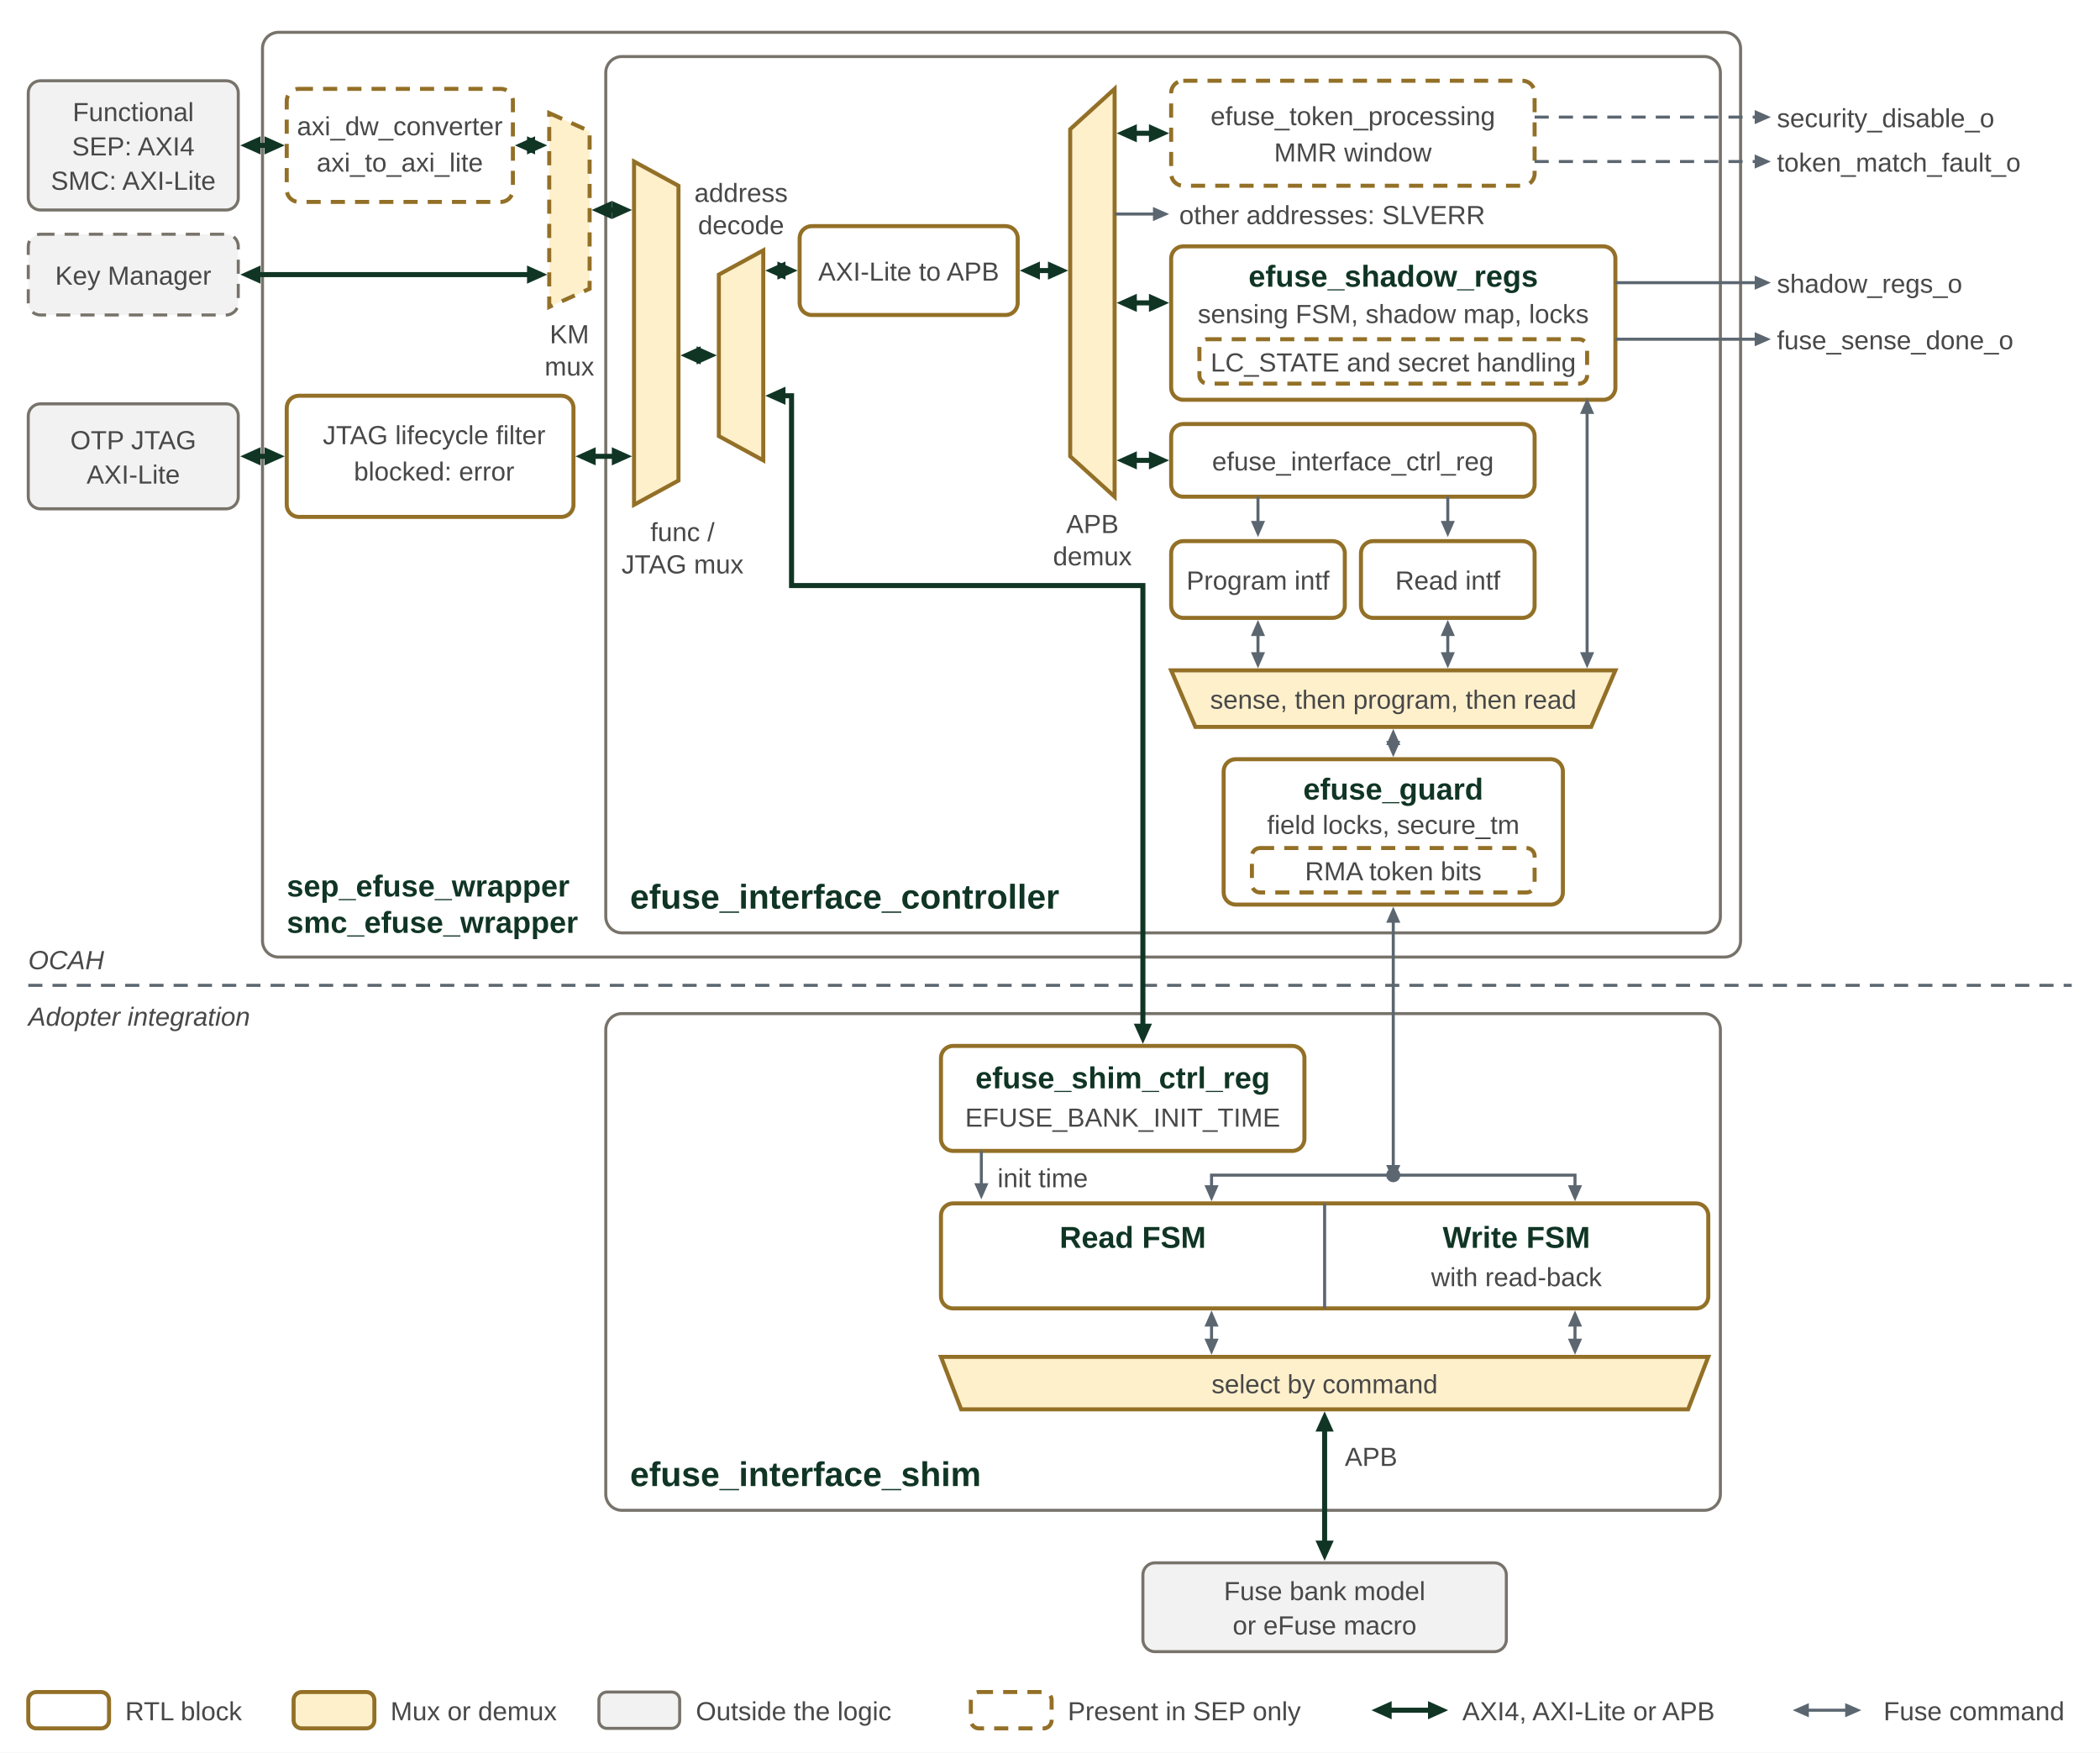
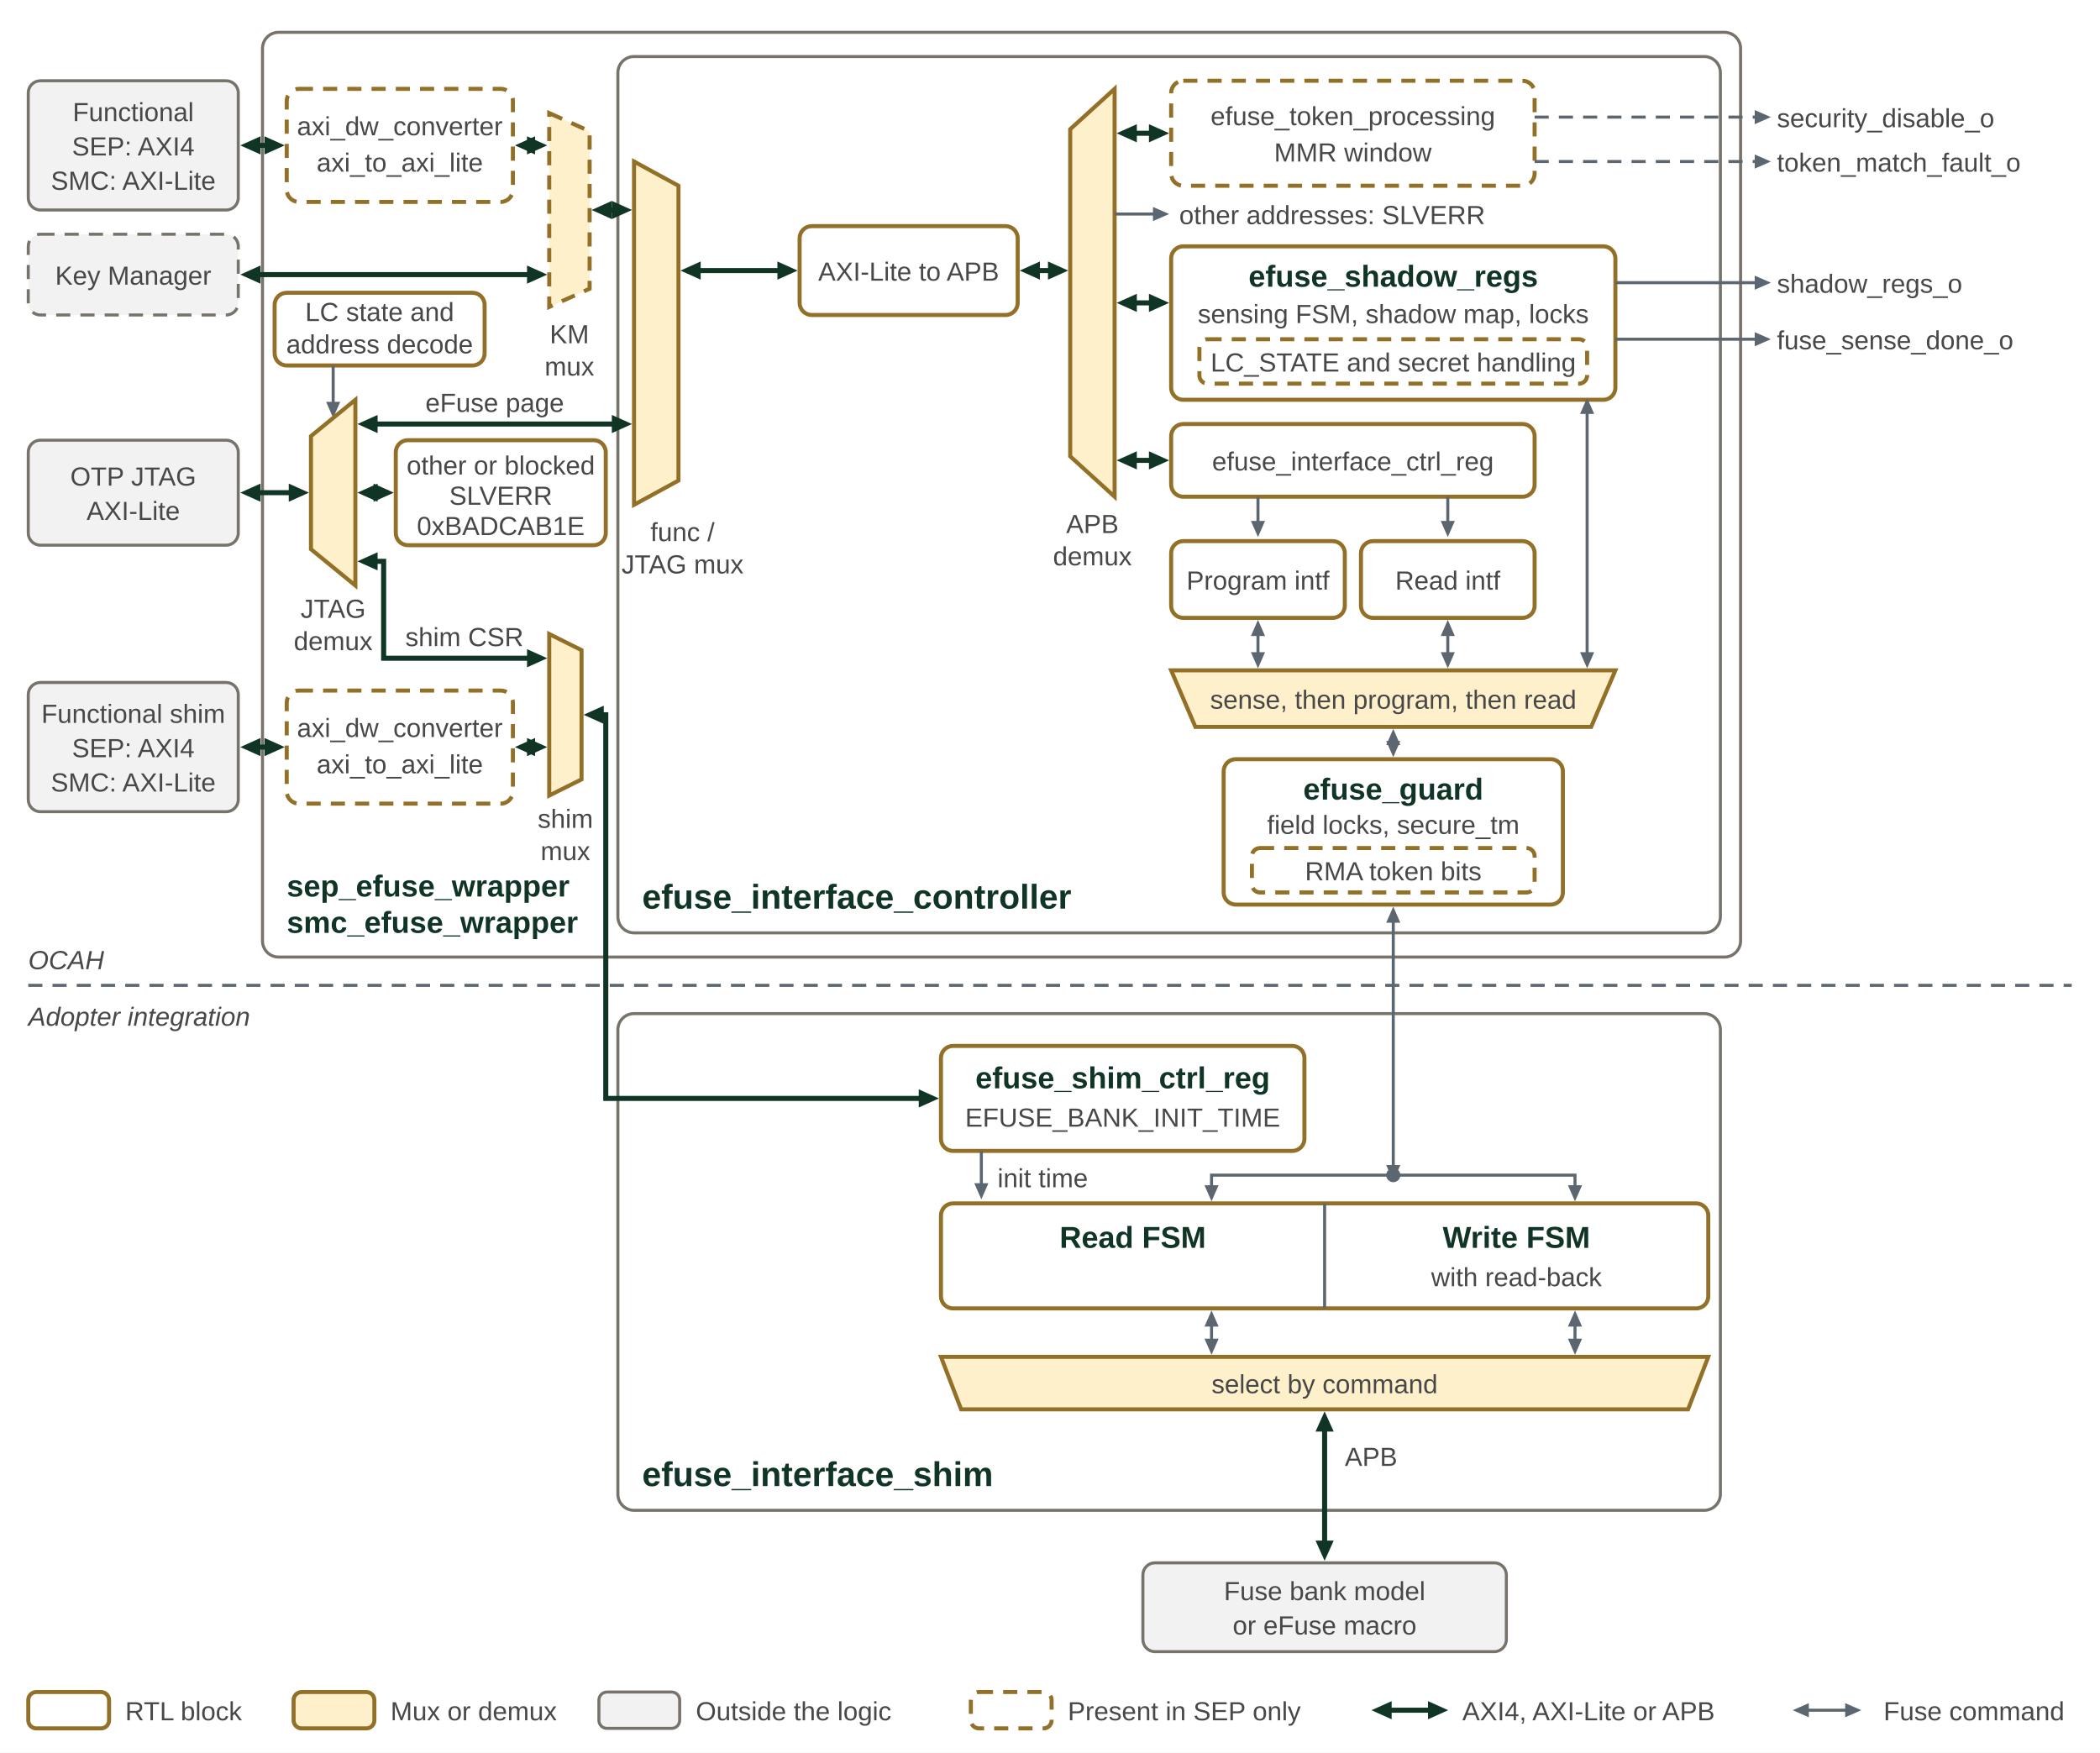
<svg xmlns="http://www.w3.org/2000/svg" width="1040" height="868" viewBox="0 0 1040 868" role="img" aria-labelledby="title desc">
  <defs>
    <marker id="ae" markerUnits="userSpaceOnUse" markerWidth="10" markerHeight="9" refX="7" refY="4.5" orient="auto">
      <path d="M0,0 L10,4.5 L0,9 Z" fill="#103525" />
    </marker>
    <marker id="as" markerUnits="userSpaceOnUse" markerWidth="10" markerHeight="9" refX="3" refY="4.5" orient="auto">
      <path d="M10,0 L0,4.5 L10,9 Z" fill="#103525" />
    </marker>
    <marker id="ge" markerUnits="userSpaceOnUse" markerWidth="8" markerHeight="7" refX="5" refY="3.5" orient="auto">
      <path d="M0,0 L8,3.5 L0,7 Z" fill="#5b6670" />
    </marker>
    <marker id="gs" markerUnits="userSpaceOnUse" markerWidth="8" markerHeight="7" refX="3" refY="3.5" orient="auto">
      <path d="M8,0 L0,3.5 L8,7 Z" fill="#5b6670" />
    </marker>
    <marker id="je" markerUnits="userSpaceOnUse" markerWidth="8" markerHeight="7" refX="5" refY="3.5" orient="auto">
      <path d="M0,0 L8,3.5 L0,7 Z" fill="#42759b" />
    </marker>
    <marker id="js" markerUnits="userSpaceOnUse" markerWidth="8" markerHeight="7" refX="3" refY="3.5" orient="auto">
      <path d="M8,0 L0,3.5 L8,7 Z" fill="#42759b" />
    </marker>
    <marker id="m-smu" markerUnits="userSpaceOnUse" markerWidth="8" markerHeight="7" refX="5" refY="3.5" orient="auto">
      <path d="M0,0 L8,3.5 L0,7 Z" fill="#103525" />
    </marker>
    <marker id="m-ref" markerUnits="userSpaceOnUse" markerWidth="8" markerHeight="7" refX="5" refY="3.5" orient="auto">
      <path d="M0,0 L8,3.5 L0,7 Z" fill="#2f7f79" />
    </marker>
    <marker id="m-per" markerUnits="userSpaceOnUse" markerWidth="8" markerHeight="7" refX="5" refY="3.5" orient="auto">
      <path d="M0,0 L8,3.5 L0,7 Z" fill="#937027" />
    </marker>
    <marker id="m-tel" markerUnits="userSpaceOnUse" markerWidth="8" markerHeight="7" refX="5" refY="3.5" orient="auto">
      <path d="M0,0 L8,3.5 L0,7 Z" fill="#664488" />
    </marker>
    <marker id="m-wdt" markerUnits="userSpaceOnUse" markerWidth="8" markerHeight="7" refX="5" refY="3.5" orient="auto">
      <path d="M0,0 L8,3.5 L0,7 Z" fill="#77736b" />
    </marker>
    <marker id="m-rosc" markerUnits="userSpaceOnUse" markerWidth="8" markerHeight="7" refX="5" refY="3.5" orient="auto">
      <path d="M0,0 L8,3.5 L0,7 Z" fill="#336633" />
    </marker>
    <marker id="m-jtag" markerUnits="userSpaceOnUse" markerWidth="8" markerHeight="7" refX="5" refY="3.5" orient="auto">
      <path d="M0,0 L8,3.5 L0,7 Z" fill="#42759b" />
    </marker>
    <marker id="m-spi" markerUnits="userSpaceOnUse" markerWidth="8" markerHeight="7" refX="5" refY="3.5" orient="auto">
      <path d="M0,0 L8,3.5 L0,7 Z" fill="#5b6670" />
    </marker>
    <marker id="m-slate" markerUnits="userSpaceOnUse" markerWidth="8" markerHeight="7" refX="5" refY="3.5" orient="auto">
      <path d="M0,0 L8,3.5 L0,7 Z" fill="#5b6670" />
    </marker>
    <marker id="m-pg" markerUnits="userSpaceOnUse" markerWidth="8" markerHeight="7" refX="5" refY="3.5" orient="auto">
      <path d="M0,0 L8,3.5 L0,7 Z" fill="#336633" />
    </marker>
    <style>
text { font-family: Arial, sans-serif; font-size: 15px; fill: #484848; }
.t { fill: #484848; }
.b { font-size: 17px; font-weight: bold; fill: #103525; }
.bs { font-size: 15px; font-weight: bold; fill: #103525; }
.h { font-size: 22px; font-weight: bold; fill: #103525; }
.s { font-size: 13px; fill: #484848; }
.si { font-size: 13px; font-style: italic; fill: #484848; }
.pmt { font-size: 12px; font-weight: bold; fill: #ffffff; }
.pst { font-size: 12px; font-weight: bold; fill: #103525; }
.pjt { font-size: 12px; font-weight: bold; fill: #1d4b6e; }
.pct { font-size: 12px; font-weight: bold; fill: #1f5c57; }
.pm { fill: #103525; stroke: #103525; stroke-width: 1.2; }
.ps { fill: #ffffff; stroke: #103525; stroke-width: 1.2; }
.pj { fill: #e8f3ff; stroke: #42759b; stroke-width: 1.2; }
.pc { fill: #d9f0ee; stroke: #2f7f79; stroke-width: 1.2; }
.smu { fill: #ffffff; stroke: #77736b; stroke-width: 1.5; }
.network { fill: #e8f0e8; stroke: #336633; stroke-width: 2; }
.fabric { fill: #fff0cc; stroke: #937027; stroke-width: 2; }
.core { fill: #ffffff; stroke: #937027; stroke-width: 2; }
.future { fill: #ffffff; stroke: #937027; stroke-width: 2; }
.nostroke { stroke: none; }
.fut { fill: none; stroke-dasharray: 7 5; }
.opt { stroke-dasharray: 7 5; }
.hatch { fill: none; stroke: #103525; stroke-opacity: 0.16; stroke-width: 1.2; }
.external { fill: #f2f2f2; stroke: #77736b; stroke-width: 1.5; }
.axi { fill: none; stroke: #103525; stroke-width: 2.5; marker-start: url(#as); marker-end: url(#ae); }
.axio { fill: none; stroke: #103525; stroke-width: 2.5; stroke-dasharray: 8 5; marker-start: url(#as); marker-end: url(#ae); }
.sig { fill: none; stroke: #5b6670; stroke-width: 1.5; marker-start: url(#gs); marker-end: url(#ge); }
.sigo { fill: none; stroke: #5b6670; stroke-width: 1.5; marker-end: url(#ge); }
.jtag { fill: none; stroke: #42759b; stroke-width: 1.8; marker-end: url(#je); }
.jtagb { fill: none; stroke: #42759b; stroke-width: 1.8; marker-start: url(#js); marker-end: url(#je); }
.sigplain { fill: none; stroke: #5b6670; stroke-width: 1.5; }
.n-smu { fill: none; stroke: #103525; stroke-width: 2.5; }
.a-smu { fill: none; stroke: #103525; stroke-width: 2.5; marker-end: url(#m-smu); }
.n-ref { fill: none; stroke: #2f7f79; stroke-width: 1.8; }
.a-ref { fill: none; stroke: #2f7f79; stroke-width: 1.8; marker-end: url(#m-ref); }
.n-per { fill: none; stroke: #937027; stroke-width: 1.8; }
.a-per { fill: none; stroke: #937027; stroke-width: 1.8; marker-end: url(#m-per); }
.n-tel { fill: none; stroke: #664488; stroke-width: 1.8; }
.a-tel { fill: none; stroke: #664488; stroke-width: 1.8; marker-end: url(#m-tel); }
.n-wdt { fill: none; stroke: #77736b; stroke-width: 1.8; }
.a-wdt { fill: none; stroke: #77736b; stroke-width: 1.8; marker-end: url(#m-wdt); }
.n-rosc { fill: none; stroke: #336633; stroke-width: 1.8; }
.a-rosc { fill: none; stroke: #336633; stroke-width: 1.8; marker-end: url(#m-rosc); }
.n-jtag { fill: none; stroke: #42759b; stroke-width: 1.8; }
.a-jtag { fill: none; stroke: #42759b; stroke-width: 1.8; marker-end: url(#m-jtag); }
.n-spi { fill: none; stroke: #5b6670; stroke-width: 1.8; }
.a-spi { fill: none; stroke: #5b6670; stroke-width: 1.8; marker-end: url(#m-spi); }
.n-slate { fill: none; stroke: #5b6670; stroke-width: 1.8; }
.a-slate { fill: none; stroke: #5b6670; stroke-width: 1.8; marker-end: url(#m-slate); }
.n-pg { fill: none; stroke: #336633; stroke-width: 1.8; }
.a-pg { fill: none; stroke: #336633; stroke-width: 1.8; marker-end: url(#m-pg); }
</style>
  </defs>
  <rect width="1040" height="868" fill="#ffffff" />
  <rect class="smu" x="130" y="16" width="732" height="458" rx="8" />
  <text class="bs" x="142" y="444" text-anchor="start">sep_efuse_wrapper</text>
  <text class="bs" x="142" y="462" text-anchor="start">smc_efuse_wrapper</text>
-   <rect class="smu" x="300" y="28" width="552" height="434" rx="8" />
-   <text class="b" x="312" y="450" text-anchor="start">efuse_interface_controller</text>
+   <rect class="smu" x="306" y="28" width="546" height="434" rx="8" />
+   <text class="b" x="318" y="450" text-anchor="start">efuse_interface_controller</text>
  <rect class="external" x="14" y="40" width="104" height="64" rx="6" />
  <text class="s" x="66" y="60" text-anchor="middle">Functional</text>
  <text class="s" x="66" y="77" text-anchor="middle">SEP: AXI4</text>
  <text class="s" x="66" y="94" text-anchor="middle">SMC: AXI-Lite</text>
  <rect class="external opt" x="14" y="116" width="104" height="40" rx="6" />
  <text class="s" x="66" y="141" text-anchor="middle">Key Manager</text>
-   <rect class="external" x="14" y="200" width="104" height="52" rx="6" />
-   <text class="s" x="66" y="222.5" text-anchor="middle">OTP JTAG</text>
-   <text class="s" x="66" y="239.5" text-anchor="middle">AXI-Lite</text>
+   <rect class="external" x="14" y="218" width="104" height="52" rx="6" />
+   <text class="s" x="66" y="240.5" text-anchor="middle">OTP JTAG</text>
+   <text class="s" x="66" y="257.5" text-anchor="middle">AXI-Lite</text>
  <rect class="core opt" x="142" y="44" width="112" height="56" rx="6" />
  <text class="s" x="198" y="67" text-anchor="middle">axi_dw_converter</text>
  <text class="s" x="198" y="85" text-anchor="middle">axi_to_axi_lite</text>
  <path class="axi" d="M122,72 L138,72" />
  <path class="fabric opt" d="M272,56 L292,65 L292,143 L272,152 Z" />
  <path class="axi" d="M258,72 L268,72" />
  <path class="axi" d="M122,136 L268,136" />
-   <rect class="core" x="142" y="196" width="142" height="60" rx="6" />
-   <text class="s" x="215" y="220" text-anchor="middle">JTAG lifecycle filter</text>
-   <text class="s" x="215" y="238" text-anchor="middle">blocked: error</text>
-   <path class="axi" d="M122,226 L138,226" />
+   <rect class="core" x="136" y="145" width="104" height="36" rx="6" />
+   <text class="s" x="188" y="159" text-anchor="middle">LC state and</text>
+   <text class="s" x="188" y="175" text-anchor="middle">address decode</text>
+   <path class="sigo" d="M165,181 L165,204" />
+   <path class="fabric" d="M154,216 L176,198 L176,290 L154,272 Z" />
+   <path class="axi" d="M122,244 L150,244" />
+   <text class="s" x="245" y="204" text-anchor="middle">eFuse page</text>
+   <path class="axi" d="M180,210 L310,210" />
+   <rect class="core" x="196" y="218" width="104" height="52" rx="6" />
+   <text class="s" x="248" y="235" text-anchor="middle">other or blocked</text>
+   <text class="s" x="248" y="250" text-anchor="middle">SLVERR</text>
+   <text class="s" x="248" y="265" text-anchor="middle">0xBADCAB1E</text>
+   <path class="axi" d="M180,244 L192,244" />
+   <text class="s" x="165" y="306" text-anchor="middle">JTAG</text>
+   <text class="s" x="165" y="322" text-anchor="middle">demux</text>
+   <text class="s" x="230" y="320" text-anchor="middle">shim CSR</text>
+   <path class="axi" d="M180,278 L190,278 L190,326 L268,326" />
+   <rect class="external" x="14" y="338" width="104" height="64" rx="6" />
+   <text class="s" x="66" y="358" text-anchor="middle">Functional shim</text>
+   <text class="s" x="66" y="375" text-anchor="middle">SEP: AXI4</text>
+   <text class="s" x="66" y="392" text-anchor="middle">SMC: AXI-Lite</text>
+   <path class="axi" d="M122,370 L138,370" />
+   <rect class="core opt" x="142" y="342" width="112" height="56" rx="6" />
+   <text class="s" x="198" y="365" text-anchor="middle">axi_dw_converter</text>
+   <text class="s" x="198" y="383" text-anchor="middle">axi_to_axi_lite</text>
+   <path class="fabric" d="M272,314 L288,322 L288,386 L272,394 Z" />
+   <path class="axi" d="M258,370 L268,370" />
+   <text class="s" x="280" y="410" text-anchor="middle">shim</text>
+   <text class="s" x="280" y="426" text-anchor="middle">mux</text>
  <path class="fabric" d="M314,80 L336,92 L336,238 L314,250 Z" />
  <path class="axi" d="M296,104 L310,104" />
-   <path class="axi" d="M288,226 L310,226" />
-   <path class="fabric" d="M356,136 L378,124 L378,228 L356,216 Z" />
-   <path class="axi" d="M340,176 L352,176" />
  <rect class="core" x="396" y="112" width="108" height="44" rx="6" />
  <text class="s" x="450" y="139" text-anchor="middle">AXI-Lite to APB</text>
-   <path class="axi" d="M382,134 L392,134" />
+   <path class="axi" d="M340,134 L392,134" />
  <path class="fabric" d="M530,64 L552,44 L552,246 L530,226 Z" />
  <path class="axi" d="M508,134 L526,134" />
  <rect class="core opt" x="580" y="40" width="180" height="52" rx="6" />
  <text class="s" x="670" y="62" text-anchor="middle">efuse_token_processing</text>
  <text class="s" x="670" y="80" text-anchor="middle">MMR window</text>
  <path class="axi" d="M556,66 L576,66" />
  <path class="sigo" d="M552,106 L576,106" />
  <text class="s" x="584" y="111" text-anchor="start">other addresses: SLVERR</text>
  <rect class="core" x="580" y="122" width="220" height="76" rx="6" />
  <text class="bs" x="690" y="142" text-anchor="middle">efuse_shadow_regs</text>
  <text class="s" x="690" y="160" text-anchor="middle">sensing FSM, shadow map, locks</text>
  <rect class="core opt" x="594" y="168" width="192" height="22" rx="4" />
  <text class="s" x="690" y="184" text-anchor="middle">LC_STATE and secret handling</text>
  <path class="axi" d="M556,150 L576,150" />
  <rect class="core" x="580" y="210" width="180" height="36" rx="6" />
  <text class="s" x="670" y="233" text-anchor="middle">efuse_interface_ctrl_reg</text>
  <path class="axi" d="M556,228 L576,228" />
  <rect class="core" x="580" y="268" width="86" height="38" rx="6" />
  <text class="s" x="623" y="292" text-anchor="middle">Program intf</text>
  <rect class="core" x="674" y="268" width="86" height="38" rx="6" />
  <text class="s" x="717" y="292" text-anchor="middle">Read intf</text>
  <path class="sigo" d="M623,246 L623,263" />
  <path class="sigo" d="M717,246 L717,263" />
  <path class="fabric" d="M580,332 L800,332 L788,360 L592,360 Z" />
  <text class="s" x="690" y="351" text-anchor="middle">sense, then program, then read</text>
  <path class="sig" d="M786,200 L786,328" />
  <path class="sig" d="M623,310 L623,328" />
  <path class="sig" d="M717,310 L717,328" />
  <path class="sig" d="M690,364 L690,372" />
  <rect class="core" x="606" y="376" width="168" height="72" rx="6" />
  <text class="bs" x="690" y="396" text-anchor="middle">efuse_guard</text>
  <text class="s" x="690" y="413" text-anchor="middle">field locks, secure_tm</text>
  <rect class="core opt" x="620" y="420" width="140" height="22" rx="4" />
  <text class="s" x="690" y="436" text-anchor="middle">RMA token bits</text>
  <text class="s" x="282" y="170" text-anchor="middle">KM</text>
  <text class="s" x="282" y="186" text-anchor="middle">mux</text>
  <text class="s" x="338" y="268" text-anchor="middle">func /</text>
  <text class="s" x="338" y="284" text-anchor="middle">JTAG mux</text>
-   <text class="s" x="367" y="100" text-anchor="middle">address</text>
-   <text class="s" x="367" y="116" text-anchor="middle">decode</text>
  <text class="s" x="541" y="264" text-anchor="middle">APB</text>
  <text class="s" x="541" y="280" text-anchor="middle">demux</text>
  <path class="sigo opt" d="M760,58 L874,58" />
  <path class="sigo opt" d="M760,80 L874,80" />
  <path class="sigo" d="M800,140 L874,140" />
  <path class="sigo" d="M800,168 L874,168" />
  <text class="s" x="880" y="63" text-anchor="start">security_disable_o</text>
  <text class="s" x="880" y="85" text-anchor="start">token_match_fault_o</text>
  <text class="s" x="880" y="145" text-anchor="start">shadow_regs_o</text>
  <text class="s" x="880" y="173" text-anchor="start">fuse_sense_done_o</text>
  <path class="sigplain opt" d="M14,488 L1026,488" />
  <text class="si" x="14" y="480" text-anchor="start">OCAH</text>
  <text class="si" x="14" y="508" text-anchor="start">Adopter integration</text>
-   <rect class="smu" x="300" y="502" width="552" height="246" rx="8" />
-   <text class="b" x="312" y="736" text-anchor="start">efuse_interface_shim</text>
-   <path class="axi" d="M382,196 L392,196 L392,290 L566,290 L566,514" />
+   <rect class="smu" x="306" y="502" width="546" height="246" rx="8" />
+   <path class="axi" d="M292,354 L300,354 L300,544 L462,544" />
+   <text class="b" x="318" y="736" text-anchor="start">efuse_interface_shim</text>
  <rect class="core" x="466" y="518" width="180" height="52" rx="6" />
  <text class="bs" x="556" y="539" text-anchor="middle">efuse_shim_ctrl_reg</text>
  <text class="s" x="556" y="558" text-anchor="middle">EFUSE_BANK_INIT_TIME</text>
  <rect class="core" x="466" y="596" width="380" height="52" rx="6" />
  <path class="sigplain" d="M656.0,596 L656.0,648" />
  <text class="bs" x="561" y="618" text-anchor="middle">Read FSM</text>
  <text class="bs" x="751" y="618" text-anchor="middle">Write FSM</text>
  <text class="s" x="751" y="637" text-anchor="middle">with read-back</text>
  <path class="sigo" d="M486,570 L486,591" />
  <text class="s" x="494" y="588" text-anchor="start">init time</text>
  <path class="sig" d="M690,452 L690,582" />
  <circle cx="690" cy="582" r="3.5" fill="#5b6670" />
  <path class="sig" d="M600,592 L600,582 L780,582 L780,592" />
  <path class="fabric" d="M466,672 L846,672 L836,698 L476,698 Z" />
  <text class="s" x="656" y="690" text-anchor="middle">select by command</text>
  <path class="sig" d="M600,652 L600,668" />
  <path class="sig" d="M780,652 L780,668" />
  <path class="axi" d="M656.0,702 L656.0,770" />
  <text class="s" x="666" y="726" text-anchor="start">APB</text>
  <rect class="external" x="566" y="774" width="180" height="44" rx="6" />
  <text class="s" x="656" y="792.5" text-anchor="middle">Fuse bank model</text>
  <text class="s" x="656" y="809.5" text-anchor="middle">or eFuse macro</text>
  <rect class="core" x="14" y="838" width="40" height="18" rx="4" />
  <text class="s" x="62" y="852" text-anchor="start">RTL block</text>
  <rect class="fabric" x="145.4" y="838" width="40" height="18" rx="4" />
  <text class="s" x="193.4" y="852" text-anchor="start">Mux or demux</text>
  <rect class="external" x="296.6" y="838" width="40" height="18" rx="4" />
  <text class="s" x="344.6" y="852" text-anchor="start">Outside the logic</text>
  <rect class="core opt" x="480.8" y="838" width="40" height="18" rx="4" />
  <text class="s" x="528.8" y="852" text-anchor="start">Present in SEP only</text>
  <path class="axi" d="M682.2,847 L714.2,847" />
  <text class="s" x="724.2" y="852" text-anchor="start">AXI4, AXI-Lite or APB</text>
  <path class="sig" d="M890.8,847 L918.8,847" />
  <text class="s" x="932.8" y="852" text-anchor="start">Fuse command</text>
</svg>
